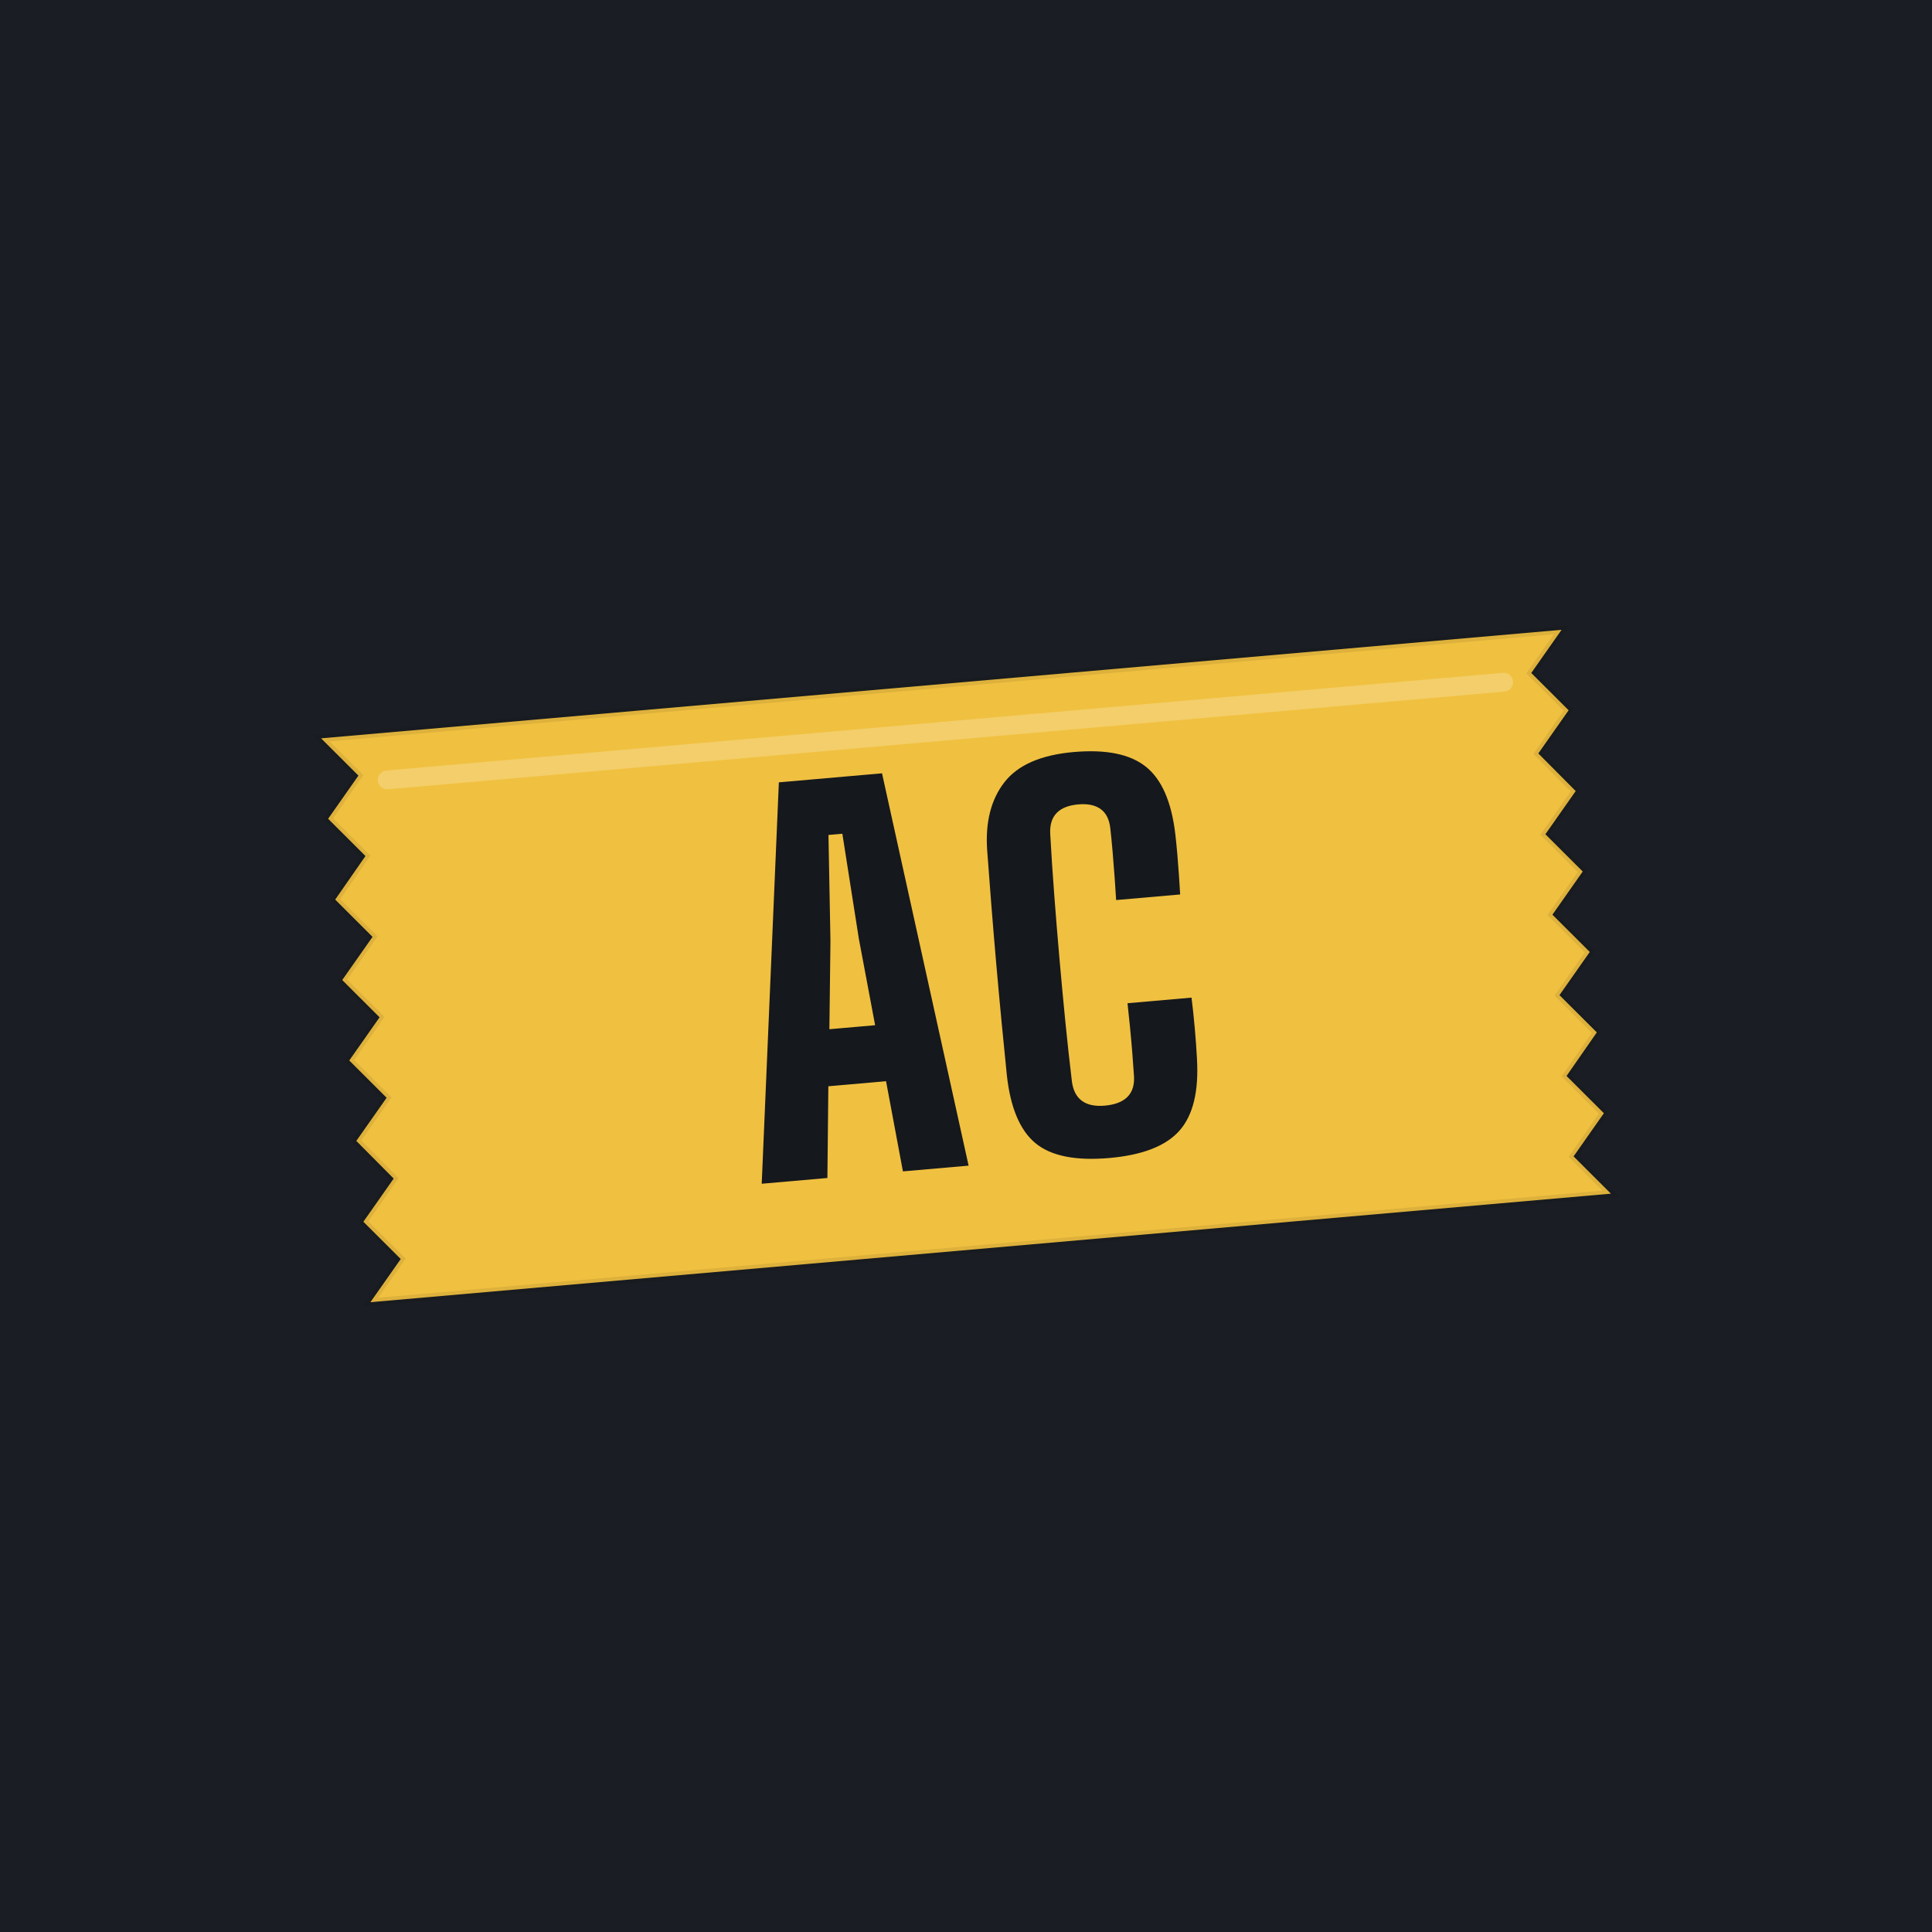
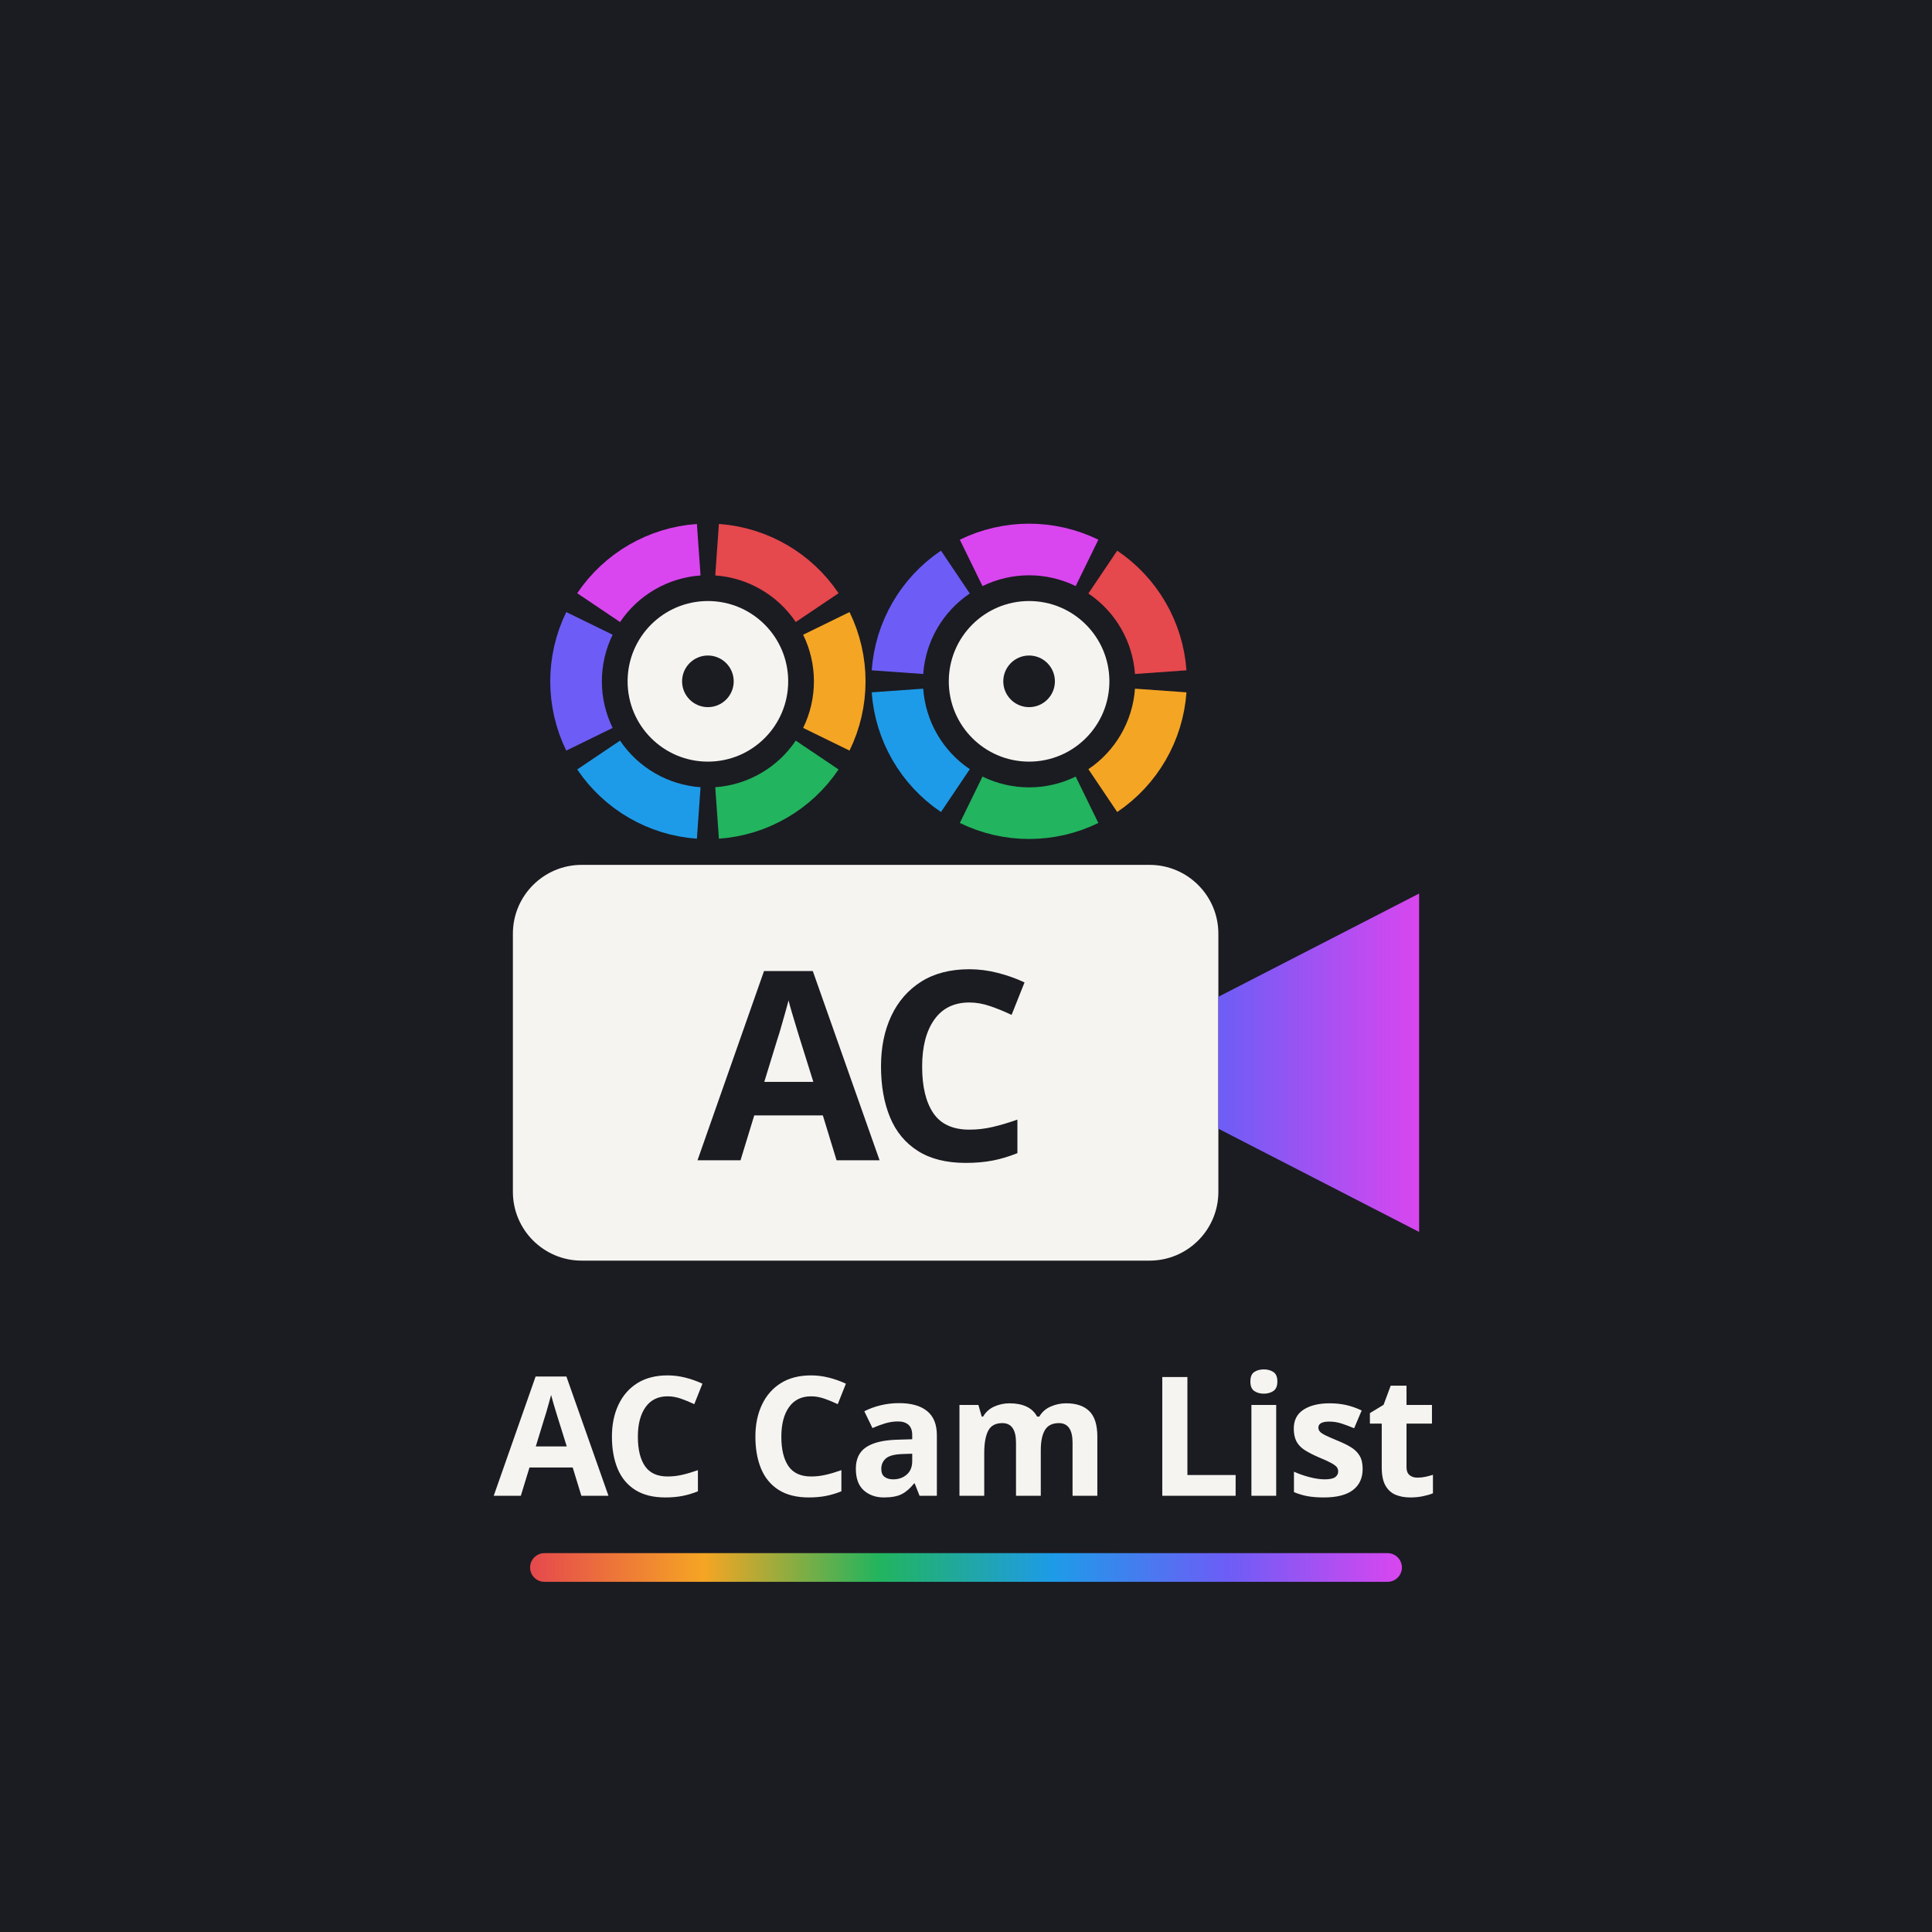
<svg xmlns="http://www.w3.org/2000/svg" viewBox="0 0 512 512">
-   <rect width="512" height="512" fill="#1a1d23" />
-   <g transform="rotate(-5 256 256)">
-     <path d="M91.0,181.0 L421.0,181.0 L412.0,191.7 L421.0,202.4 L412.0,213.1 L421.0,223.9 L412.0,234.6 L421.0,245.3 L412.0,256.0 L421.0,266.7 L412.0,277.4 L421.0,288.1 L412.0,298.9 L421.0,309.6 L412.0,320.3 L421.0,331.0 L91.0,331.0 L100.0,320.3 L91.0,309.6 L100.0,298.9 L91.0,288.1 L100.0,277.4 L91.0,266.7 L100.0,256.0 L91.0,245.3 L100.0,234.6 L91.0,223.9 L100.0,213.1 L91.0,202.4 L100.0,191.7Z" fill="#f0c040" />
-     <path d="M91.0,181.0 L421.0,181.0 L412.0,191.7 L421.0,202.4 L412.0,213.1 L421.0,223.9 L412.0,234.6 L421.0,245.3 L412.0,256.0 L421.0,266.7 L412.0,277.4 L421.0,288.1 L412.0,298.9 L421.0,309.6 L412.0,320.3 L421.0,331.0 L91.0,331.0 L100.0,320.3 L91.0,309.6 L100.0,298.9 L91.0,288.1 L100.0,277.4 L91.0,266.7 L100.0,256.0 L91.0,245.3 L100.0,234.6 L91.0,223.9 L100.0,213.1 L91.0,202.4 L100.0,191.7Z" fill="none" stroke="#000" stroke-opacity=".08" stroke-width="2" />
-     <rect x="105.0" y="191.0" width="302" height="5" rx="2.5" fill="#fff" fill-opacity=".22" />
-     <path d="M197.04 308.765 210.837 203.192H238.278L252.075 308.765H234.604L232.233 284.571H216.882L214.511 308.765ZM218.474 269.534H230.641L228.336 246.247L226.412 218.228H222.717L220.793 246.261ZM289.412 310.0Q275.961 310.0 270.255 304.388Q264.55 298.777 264.262 285.773Q264.168 279.332 264.102 271.678Q264.036 264.025 264.036 255.967Q264.036 247.909 264.102 240.223Q264.168 232.536 264.262 226.006Q264.446 214.796 270.366 208.398Q276.286 202 289.384 202Q302.317 202 308.128 207.579Q313.94 213.157 314.307 226.109Q314.373 228.372 314.373 231.231Q314.373 234.091 314.314 236.943Q314.256 239.796 314.19 242.059H297.161Q297.227 239.376 297.286 235.959Q297.345 232.541 297.345 229.11Q297.345 225.678 297.279 223.01Q297.213 219.474 295.2 217.702Q293.188 215.929 289.384 215.929Q285.495 215.929 283.459 217.702Q281.423 219.474 281.291 223.01Q281.041 230.662 280.942 239.031Q280.843 247.4 280.843 255.986Q280.843 264.571 280.942 272.922Q281.041 281.272 281.291 288.872Q281.423 292.446 283.466 294.258Q285.509 296.071 289.412 296.071Q293.518 296.071 295.629 294.258Q297.741 292.446 297.807 288.872Q297.873 286.185 297.899 282.696Q297.924 279.208 297.884 275.72Q297.844 272.232 297.778 269.558H314.807Q314.953 273.336 314.96 277.666Q314.967 281.996 314.835 285.773Q314.468 298.777 308.564 304.388Q302.661 310.0 289.412 310.0Z" fill="#15181d" />
+   <rect width="512" height="512" fill="#1b1b22" />
+   <g transform="translate(256 290) scale(.76) translate(-256 -290)">
+     <defs>
+       <linearGradient id="lg" x1="0" x2="1">
+         <stop offset="0" stop-color="#6d5df6" />
+         <stop offset="1" stop-color="#d946ef" />
+       </linearGradient>
+       <linearGradient id="bar" x1="0" x2="1">
+         <stop offset="0" stop-color="#e5484d" />
+         <stop offset=".2" stop-color="#f5a524" />
+         <stop offset=".4" stop-color="#22b45e" />
+         <stop offset=".6" stop-color="#1e9be8" />
+         <stop offset=".8" stop-color="#6d5df6" />
+         <stop offset="1" stop-color="#d946ef" />
+       </linearGradient>
+     </defs>
+     <g transform="translate(-14 0)">
+       <path d="M183.2 100.1 A46 46 0 0 1 218.1 120.3" fill="none" stroke="#e5484d" stroke-width="18" />
+       <path d="M221.3 125.8 A46 46 0 0 1 221.3 166.2" fill="none" stroke="#f5a524" stroke-width="18" />
+       <path d="M218.1 171.7 A46 46 0 0 1 183.2 191.9" fill="none" stroke="#22b45e" stroke-width="18" />
+       <path d="M176.8 191.9 A46 46 0 0 1 141.9 171.7" fill="none" stroke="#1e9be8" stroke-width="18" />
+       <path d="M138.7 166.2 A46 46 0 0 1 138.7 125.8" fill="none" stroke="#6d5df6" stroke-width="18" />
+       <path d="M141.9 120.3 A46 46 0 0 1 176.8 100.1" fill="none" stroke="#d946ef" stroke-width="18" />
+       <circle cx="180" cy="146" r="28.0" fill="#f6f4f0" />
+       <circle cx="180" cy="146" r="9" fill="#1b1b22" />
+       <path d="M317.7 107.9 A46 46 0 0 1 337.9 142.8" fill="none" stroke="#e5484d" stroke-width="18" />
+       <path d="M337.9 149.2 A46 46 0 0 1 317.7 184.1" fill="none" stroke="#f5a524" stroke-width="18" />
+       <path d="M312.2 187.3 A46 46 0 0 1 271.8 187.3" fill="none" stroke="#22b45e" stroke-width="18" />
+       <path d="M266.3 184.1 A46 46 0 0 1 246.1 149.2" fill="none" stroke="#1e9be8" stroke-width="18" />
+       <path d="M246.1 142.8 A46 46 0 0 1 266.3 107.9" fill="none" stroke="#6d5df6" stroke-width="18" />
+       <path d="M271.8 104.7 A46 46 0 0 1 312.2 104.7" fill="none" stroke="#d946ef" stroke-width="18" />
+       <circle cx="292" cy="146" r="28.0" fill="#f6f4f0" />
+       <circle cx="292" cy="146" r="9" fill="#1b1b22" />
+       <rect x="112" y="210" width="246" height="138" rx="24" fill="#f6f4f0" />
+       <path d="M358 256 l70 -36 v118 l-70 -36z" fill="url(#lg)" />
+       <text x="235" y="313" text-anchor="middle" font-family="Rubik" font-weight="800" font-size="92" fill="#1b1b22" letter-spacing="-3">AC</text>
+     </g>
+     <text x="256" y="430" text-anchor="middle" font-family="Rubik" font-weight="700" font-size="58" fill="#f6f4f0" letter-spacing="-1">AC Cam List</text>
+     <rect x="104" y="450" width="304" height="10" rx="5" fill="url(#bar)" />
  </g>
</svg>
